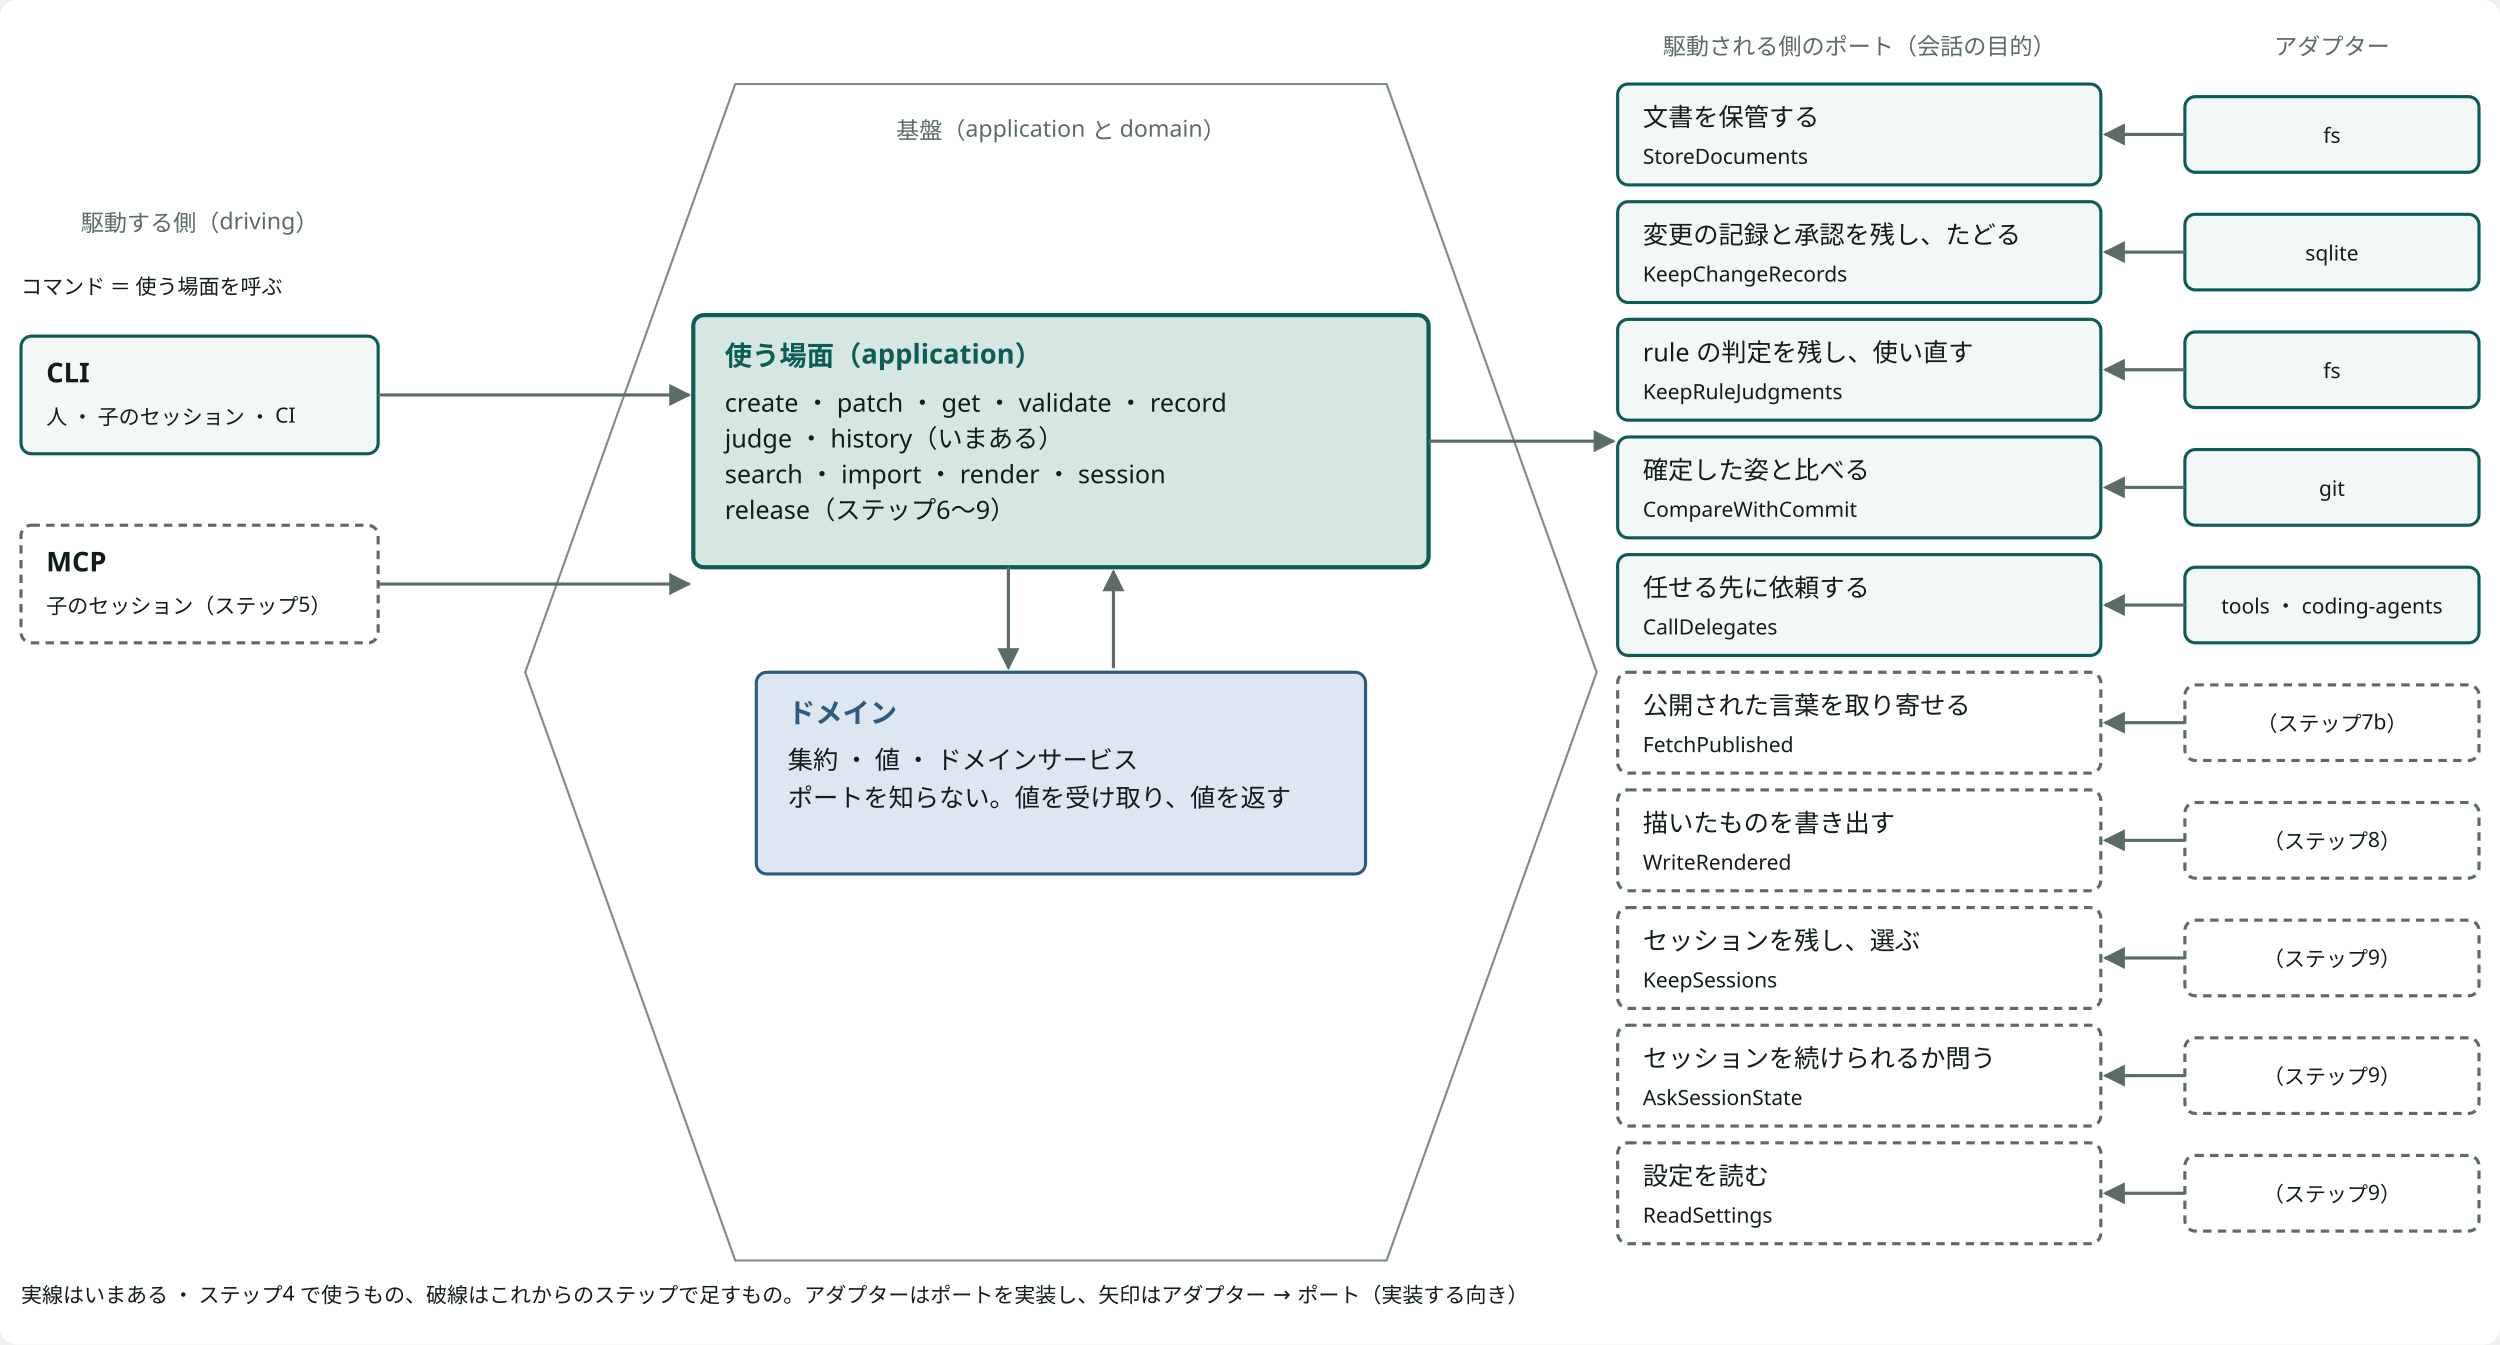
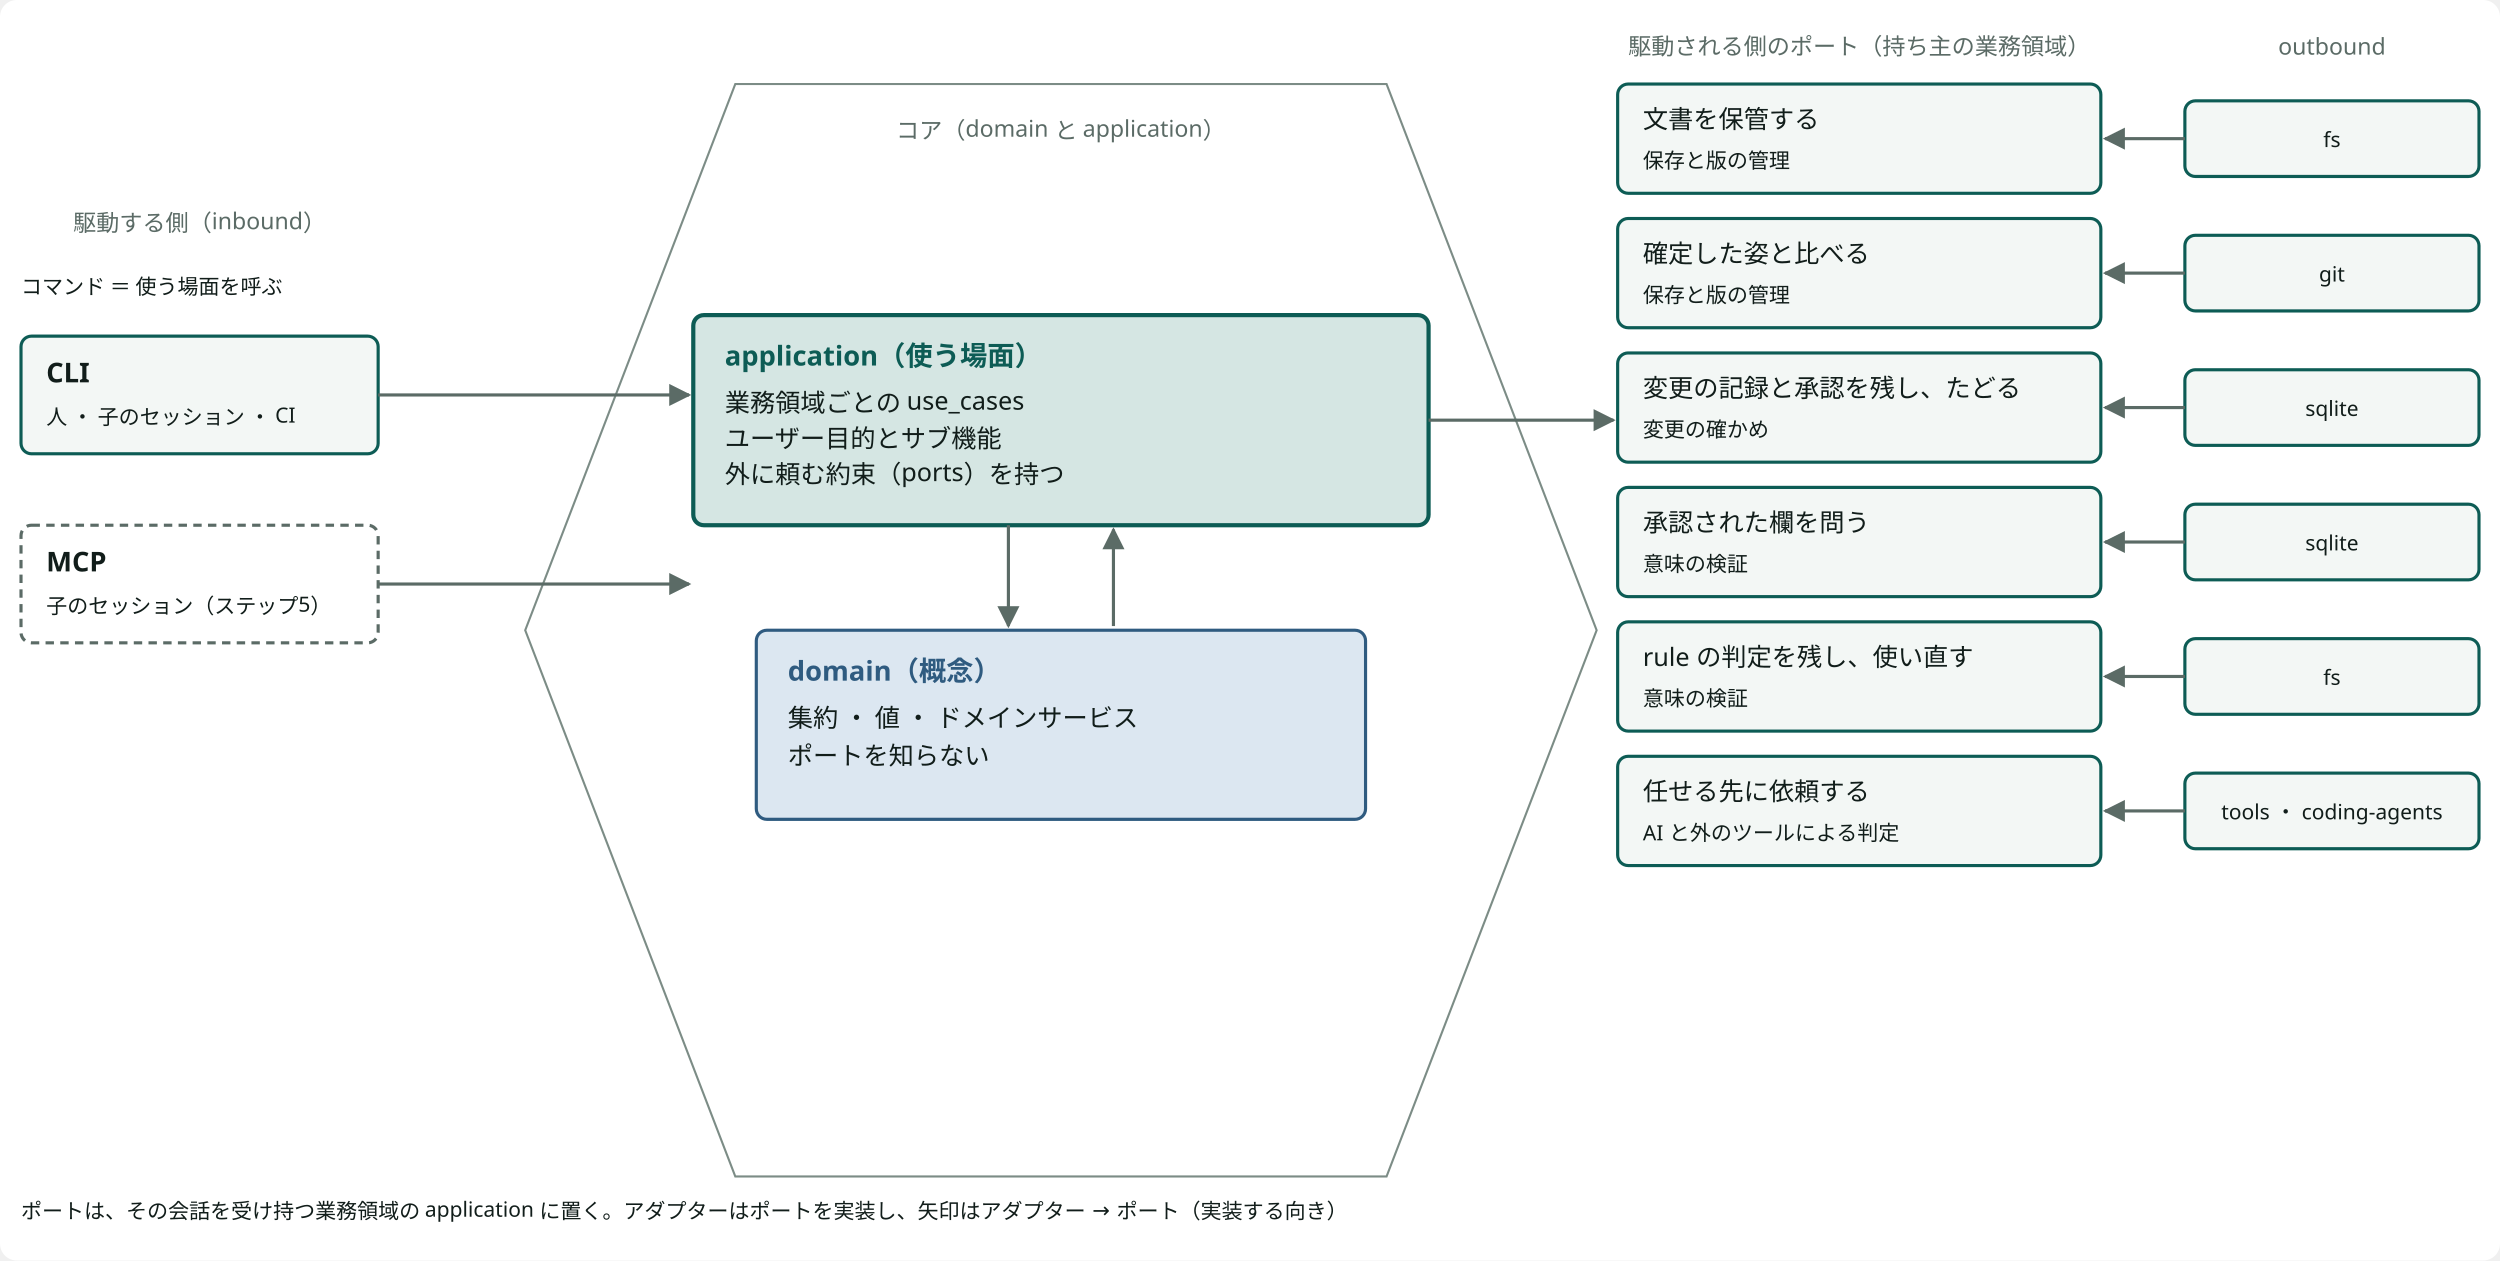
- <svg viewBox="0 0 1190 640" width="100%" style="min-width:1040px;max-width:1190px;display:block;margin:0 auto" role="img" aria-label="ヘキサゴナル：駆動する側と駆動される側のポート" class="dsvg">
-   <style data-dsvg="dark">.dsvg .canvas{fill:var(--dsvg-area-fill,#FFFFFF)}.dsvg .area{fill:var(--dsvg-area-fill,#FFFFFF);stroke:var(--dsvg-line,#7C8C86)}.dsvg .note{fill:var(--dsvg-ink-soft,#5B6B66);font-size:11px}.dsvg .box.focus{fill:var(--dsvg-accent-bg,#D5E6E3);stroke:var(--dsvg-accent,#0D5C55)}.dsvg .title.focus{fill:var(--dsvg-accent,#0D5C55);font-size:13px;font-weight:700}.dsvg .label{fill:var(--dsvg-ink,#111D1A);font-size:12px}.dsvg .box.kind-2{fill:var(--dsvg-kind-2-bg,#DCE7F1);stroke:var(--dsvg-kind-2,#2F5B80)}.dsvg .title.kind-2{fill:var(--dsvg-kind-2,#2F5B80);font-size:13px;font-weight:700}.dsvg .flow{stroke:var(--dsvg-ink-soft,#5B6B66)}.dsvg .box{fill:var(--dsvg-box-fill,#F3F7F5);stroke:var(--dsvg-accent,#0D5C55)}.dsvg .title{fill:var(--dsvg-ink,#111D1A);font-size:13px;font-weight:700}.dsvg .label.small{fill:var(--dsvg-ink,#111D1A);font-size:10px}.dsvg .boundary{stroke:var(--dsvg-ink-soft,#5B6B66)}.dsvg #dsvg-6afed5cc-arrow-5B6B66 path{fill:var(--dsvg-ink-soft,#5B6B66)}@media (prefers-color-scheme:dark){:root:not([data-theme="light"]) .dsvg,.dsvg:root:not([data-theme="light"]){--dsvg-area-fill:#22302D;--dsvg-line:#62756F;--dsvg-ink-soft:#9DADA8;--dsvg-accent-bg:#173330;--dsvg-accent:#6CC9B8;--dsvg-ink:#E6EEEB;--dsvg-kind-2-bg:#182A3A;--dsvg-kind-2:#8FB8DE;--dsvg-box-fill:#16211E}}:root[data-theme="dark"] .dsvg{--dsvg-area-fill:#22302D;--dsvg-line:#62756F;--dsvg-ink-soft:#9DADA8;--dsvg-accent-bg:#173330;--dsvg-accent:#6CC9B8;--dsvg-ink:#E6EEEB;--dsvg-kind-2-bg:#182A3A;--dsvg-kind-2:#8FB8DE;--dsvg-box-fill:#16211E}</style>
+ <svg viewBox="0 0 1190 600" width="100%" style="min-width:1040px;max-width:1190px;display:block;margin:0 auto" role="img" aria-label="ヘキサゴナル：駆動する側と駆動される側のポート" class="dsvg">
+   <style data-dsvg="dark">.dsvg .canvas{fill:var(--dsvg-area-fill,#FFFFFF)}.dsvg .area{fill:var(--dsvg-area-fill,#FFFFFF);stroke:var(--dsvg-line,#7C8C86)}.dsvg .note{fill:var(--dsvg-ink-soft,#5B6B66);font-size:11px}.dsvg .box.focus{fill:var(--dsvg-accent-bg,#D5E6E3);stroke:var(--dsvg-accent,#0D5C55)}.dsvg .title.focus{fill:var(--dsvg-accent,#0D5C55);font-size:13px;font-weight:700}.dsvg .label{fill:var(--dsvg-ink,#111D1A);font-size:12px}.dsvg .box.kind-2{fill:var(--dsvg-kind-2-bg,#DCE7F1);stroke:var(--dsvg-kind-2,#2F5B80)}.dsvg .title.kind-2{fill:var(--dsvg-kind-2,#2F5B80);font-size:13px;font-weight:700}.dsvg .flow{stroke:var(--dsvg-ink-soft,#5B6B66)}.dsvg .box{fill:var(--dsvg-box-fill,#F3F7F5);stroke:var(--dsvg-accent,#0D5C55)}.dsvg .title{fill:var(--dsvg-ink,#111D1A);font-size:13px;font-weight:700}.dsvg .label.small{fill:var(--dsvg-ink,#111D1A);font-size:10px}.dsvg .boundary{stroke:var(--dsvg-ink-soft,#5B6B66)}.dsvg #dsvg-55c7d94f-arrow-5B6B66 path{fill:var(--dsvg-ink-soft,#5B6B66)}@media (prefers-color-scheme:dark){:root:not([data-theme="light"]) .dsvg,.dsvg:root:not([data-theme="light"]){--dsvg-area-fill:#22302D;--dsvg-line:#62756F;--dsvg-ink-soft:#9DADA8;--dsvg-accent-bg:#173330;--dsvg-accent:#6CC9B8;--dsvg-ink:#E6EEEB;--dsvg-kind-2-bg:#182A3A;--dsvg-kind-2:#8FB8DE;--dsvg-box-fill:#16211E}}:root[data-theme="dark"] .dsvg{--dsvg-area-fill:#22302D;--dsvg-line:#62756F;--dsvg-ink-soft:#9DADA8;--dsvg-accent-bg:#173330;--dsvg-accent:#6CC9B8;--dsvg-ink:#E6EEEB;--dsvg-kind-2-bg:#182A3A;--dsvg-kind-2:#8FB8DE;--dsvg-box-fill:#16211E}</style>
  <defs data-dsvg="marker">
-     <marker id="dsvg-6afed5cc-arrow-5B6B66" viewBox="0 0 10 10" refX="9" refY="5" markerWidth="7" markerHeight="7" orient="auto-start-reverse">
+     <marker id="dsvg-55c7d94f-arrow-5B6B66" viewBox="0 0 10 10" refX="9" refY="5" markerWidth="7" markerHeight="7" orient="auto-start-reverse">
      <path d="M0,0 L10,5 L0,10 z" fill="#5B6B66" />
    </marker>
  </defs>
-   <rect data-dsvg="canvas" class="canvas" x="0.0" y="0.0" width="1190.0" height="640.0" fill="#FFFFFF" rx="8" />
-   <path class="area" d="M250,320 L350,40 L660,40 L760,320 L660,600 L350,600 Z" fill="#FFFFFF" stroke="#7C8C86" stroke-width="1" />
-   <text class="note" x="505" y="66" text-anchor="middle" font-family="Noto Sans JP, Hiragino Kaku Gothic ProN, sans-serif" font-size="11" fill="#5B6B66">基盤（application と domain）</text>
-   <rect class="box focus" x="330" y="150" width="350" height="120" fill="#D5E6E3" stroke="#0D5C55" stroke-width="2" rx="5" />
-   <text class="title focus" x="345" y="174" text-anchor="start" font-family="Noto Sans JP, Hiragino Kaku Gothic ProN, sans-serif" font-size="13" font-weight="700" fill="#0D5C55">使う場面（application）</text>
-   <text class="label" x="345" y="196" text-anchor="start" font-family="Noto Sans JP, Hiragino Kaku Gothic ProN, sans-serif" font-size="12" fill="#111D1A">create ・ patch ・ get ・ validate ・ record</text>
-   <text class="label" x="345" y="213" text-anchor="start" font-family="Noto Sans JP, Hiragino Kaku Gothic ProN, sans-serif" font-size="12" fill="#111D1A">judge ・ history（いまある）</text>
-   <text class="label" x="345" y="230" text-anchor="start" font-family="Noto Sans JP, Hiragino Kaku Gothic ProN, sans-serif" font-size="12" fill="#111D1A">search ・ import ・ render ・ session</text>
-   <text class="label" x="345" y="247" text-anchor="start" font-family="Noto Sans JP, Hiragino Kaku Gothic ProN, sans-serif" font-size="12" fill="#111D1A">release（ステップ6〜9）</text>
-   <rect class="box kind-2" x="360" y="320" width="290" height="96" fill="#DCE7F1" stroke="#2F5B80" stroke-width="1.5" rx="5" />
-   <text class="title kind-2" x="375" y="344" text-anchor="start" font-family="Noto Sans JP, Hiragino Kaku Gothic ProN, sans-serif" font-size="13" font-weight="700" fill="#2F5B80">ドメイン</text>
-   <text class="label" x="375" y="366" text-anchor="start" font-family="Noto Sans JP, Hiragino Kaku Gothic ProN, sans-serif" font-size="12" fill="#111D1A">集約 ・ 値 ・ ドメインサービス</text>
-   <text class="label" x="375" y="384" text-anchor="start" font-family="Noto Sans JP, Hiragino Kaku Gothic ProN, sans-serif" font-size="12" fill="#111D1A">ポートを知らない。値を受け取り、値を返す</text>
-   <path class="flow" d="M480,270 V318" fill="none" stroke="#5B6B66" stroke-width="1.5" marker-end="url(#dsvg-6afed5cc-arrow-5B6B66)" />
-   <path class="flow" d="M530,318 V272" fill="none" stroke="#5B6B66" stroke-width="1.5" marker-end="url(#dsvg-6afed5cc-arrow-5B6B66)" />
-   <text class="note" x="95" y="110" text-anchor="middle" font-family="Noto Sans JP, Hiragino Kaku Gothic ProN, sans-serif" font-size="11" fill="#5B6B66">駆動する側（driving）</text>
+   <rect data-dsvg="canvas" class="canvas" x="0.0" y="0.0" width="1190.0" height="600.0" fill="#FFFFFF" rx="8" />
+   <path class="area" d="M250,300 L350,40 L660,40 L760,300 L660,560 L350,560 Z" fill="#FFFFFF" stroke="#7C8C86" stroke-width="1" />
+   <text class="note" x="505" y="66" text-anchor="middle" font-family="Noto Sans JP, Hiragino Kaku Gothic ProN, sans-serif" font-size="11" fill="#5B6B66">コア（domain と application）</text>
+   <rect class="box focus" x="330" y="150" width="350" height="100" fill="#D5E6E3" stroke="#0D5C55" stroke-width="2" rx="5" />
+   <text class="title focus" x="345" y="174" text-anchor="start" font-family="Noto Sans JP, Hiragino Kaku Gothic ProN, sans-serif" font-size="13" font-weight="700" fill="#0D5C55">application（使う場面）</text>
+   <text class="label" x="345" y="196" text-anchor="start" font-family="Noto Sans JP, Hiragino Kaku Gothic ProN, sans-serif" font-size="12" fill="#111D1A">業務領域ごとの use_cases</text>
+   <text class="label" x="345" y="213" text-anchor="start" font-family="Noto Sans JP, Hiragino Kaku Gothic ProN, sans-serif" font-size="12" fill="#111D1A">ユーザー目的とサブ機能</text>
+   <text class="label" x="345" y="230" text-anchor="start" font-family="Noto Sans JP, Hiragino Kaku Gothic ProN, sans-serif" font-size="12" fill="#111D1A">外に頼む約束（ports）を持つ</text>
+   <rect class="box kind-2" x="360" y="300" width="290" height="90" fill="#DCE7F1" stroke="#2F5B80" stroke-width="1.5" rx="5" />
+   <text class="title kind-2" x="375" y="324" text-anchor="start" font-family="Noto Sans JP, Hiragino Kaku Gothic ProN, sans-serif" font-size="13" font-weight="700" fill="#2F5B80">domain（概念）</text>
+   <text class="label" x="375" y="346" text-anchor="start" font-family="Noto Sans JP, Hiragino Kaku Gothic ProN, sans-serif" font-size="12" fill="#111D1A">集約 ・ 値 ・ ドメインサービス</text>
+   <text class="label" x="375" y="364" text-anchor="start" font-family="Noto Sans JP, Hiragino Kaku Gothic ProN, sans-serif" font-size="12" fill="#111D1A">ポートを知らない</text>
+   <path class="flow" d="M480,250 V298" fill="none" stroke="#5B6B66" stroke-width="1.5" marker-end="url(#dsvg-55c7d94f-arrow-5B6B66)" />
+   <path class="flow" d="M530,298 V252" fill="none" stroke="#5B6B66" stroke-width="1.5" marker-end="url(#dsvg-55c7d94f-arrow-5B6B66)" />
+   <text class="note" x="95" y="110" text-anchor="middle" font-family="Noto Sans JP, Hiragino Kaku Gothic ProN, sans-serif" font-size="11" fill="#5B6B66">駆動する側（inbound）</text>
  <rect class="box" x="10" y="160" width="170" height="56" fill="#F3F7F5" stroke="#0D5C55" stroke-width="1.5" rx="5" />
  <text class="title" x="22" y="182" text-anchor="start" font-family="Noto Sans JP, Hiragino Kaku Gothic ProN, sans-serif" font-size="13" font-weight="700" fill="#111D1A">CLI</text>
  <text class="label small" x="22" y="202" text-anchor="start" font-family="Noto Sans JP, Hiragino Kaku Gothic ProN, sans-serif" font-size="10" fill="#111D1A">人 ・ 子のセッション ・ CI</text>
-   <path class="flow" d="M180,188 H328" fill="none" stroke="#5B6B66" stroke-width="1.5" marker-end="url(#dsvg-6afed5cc-arrow-5B6B66)" />
+   <path class="flow" d="M180,188 H328" fill="none" stroke="#5B6B66" stroke-width="1.5" marker-end="url(#dsvg-55c7d94f-arrow-5B6B66)" />
  <rect class="boundary" x="10" y="250" width="170" height="56" fill="none" stroke="#5B6B66" stroke-width="1.5" stroke-dasharray="4 3" rx="5" />
  <text class="title" x="22" y="272" text-anchor="start" font-family="Noto Sans JP, Hiragino Kaku Gothic ProN, sans-serif" font-size="13" font-weight="700" fill="#111D1A">MCP</text>
  <text class="label small" x="22" y="292" text-anchor="start" font-family="Noto Sans JP, Hiragino Kaku Gothic ProN, sans-serif" font-size="10" fill="#111D1A">子のセッション（ステップ5）</text>
-   <path class="flow" d="M180,278 H328" fill="none" stroke="#5B6B66" stroke-width="1.5" marker-end="url(#dsvg-6afed5cc-arrow-5B6B66)" />
+   <path class="flow" d="M180,278 H328" fill="none" stroke="#5B6B66" stroke-width="1.5" marker-end="url(#dsvg-55c7d94f-arrow-5B6B66)" />
  <text class="label small" x="10" y="140" text-anchor="start" font-family="Noto Sans JP, Hiragino Kaku Gothic ProN, sans-serif" font-size="10" fill="#111D1A">コマンド ＝ 使う場面を呼ぶ</text>
-   <text class="note" x="885" y="26" text-anchor="middle" font-family="Noto Sans JP, Hiragino Kaku Gothic ProN, sans-serif" font-size="11" fill="#5B6B66">駆動される側のポート（会話の目的）</text>
-   <text class="note" x="1110" y="26" text-anchor="middle" font-family="Noto Sans JP, Hiragino Kaku Gothic ProN, sans-serif" font-size="11" fill="#5B6B66">アダプター</text>
-   <rect class="box" x="770" y="40" width="230" height="48" fill="#F3F7F5" stroke="#0D5C55" stroke-width="1.5" rx="5" />
-   <text class="label" x="782" y="60" text-anchor="start" font-family="Noto Sans JP, Hiragino Kaku Gothic ProN, sans-serif" font-size="12" fill="#111D1A">文書を保管する</text>
-   <text class="label small" x="782" y="78" text-anchor="start" font-family="Noto Sans JP, Hiragino Kaku Gothic ProN, sans-serif" font-size="10" fill="#111D1A">StoreDocuments</text>
-   <rect class="box" x="1040" y="46" width="140" height="36" fill="#F3F7F5" stroke="#0D5C55" stroke-width="1.5" rx="5" />
-   <text class="label small" x="1110" y="68" text-anchor="middle" font-family="Noto Sans JP, Hiragino Kaku Gothic ProN, sans-serif" font-size="10" fill="#111D1A">fs</text>
-   <path class="flow" d="M1040,64 H1002" fill="none" stroke="#5B6B66" stroke-width="1.5" marker-end="url(#dsvg-6afed5cc-arrow-5B6B66)" />
-   <rect class="box" x="770" y="96" width="230" height="48" fill="#F3F7F5" stroke="#0D5C55" stroke-width="1.5" rx="5" />
-   <text class="label" x="782" y="116" text-anchor="start" font-family="Noto Sans JP, Hiragino Kaku Gothic ProN, sans-serif" font-size="12" fill="#111D1A">変更の記録と承認を残し、たどる</text>
-   <text class="label small" x="782" y="134" text-anchor="start" font-family="Noto Sans JP, Hiragino Kaku Gothic ProN, sans-serif" font-size="10" fill="#111D1A">KeepChangeRecords</text>
-   <rect class="box" x="1040" y="102" width="140" height="36" fill="#F3F7F5" stroke="#0D5C55" stroke-width="1.5" rx="5" />
-   <text class="label small" x="1110" y="124" text-anchor="middle" font-family="Noto Sans JP, Hiragino Kaku Gothic ProN, sans-serif" font-size="10" fill="#111D1A">sqlite</text>
-   <path class="flow" d="M1040,120 H1002" fill="none" stroke="#5B6B66" stroke-width="1.5" marker-end="url(#dsvg-6afed5cc-arrow-5B6B66)" />
-   <rect class="box" x="770" y="152" width="230" height="48" fill="#F3F7F5" stroke="#0D5C55" stroke-width="1.5" rx="5" />
-   <text class="label" x="782" y="172" text-anchor="start" font-family="Noto Sans JP, Hiragino Kaku Gothic ProN, sans-serif" font-size="12" fill="#111D1A">rule の判定を残し、使い直す</text>
-   <text class="label small" x="782" y="190" text-anchor="start" font-family="Noto Sans JP, Hiragino Kaku Gothic ProN, sans-serif" font-size="10" fill="#111D1A">KeepRuleJudgments</text>
-   <rect class="box" x="1040" y="158" width="140" height="36" fill="#F3F7F5" stroke="#0D5C55" stroke-width="1.5" rx="5" />
-   <text class="label small" x="1110" y="180" text-anchor="middle" font-family="Noto Sans JP, Hiragino Kaku Gothic ProN, sans-serif" font-size="10" fill="#111D1A">fs</text>
-   <path class="flow" d="M1040,176 H1002" fill="none" stroke="#5B6B66" stroke-width="1.5" marker-end="url(#dsvg-6afed5cc-arrow-5B6B66)" />
-   <rect class="box" x="770" y="208" width="230" height="48" fill="#F3F7F5" stroke="#0D5C55" stroke-width="1.5" rx="5" />
-   <text class="label" x="782" y="228" text-anchor="start" font-family="Noto Sans JP, Hiragino Kaku Gothic ProN, sans-serif" font-size="12" fill="#111D1A">確定した姿と比べる</text>
-   <text class="label small" x="782" y="246" text-anchor="start" font-family="Noto Sans JP, Hiragino Kaku Gothic ProN, sans-serif" font-size="10" fill="#111D1A">CompareWithCommit</text>
-   <rect class="box" x="1040" y="214" width="140" height="36" fill="#F3F7F5" stroke="#0D5C55" stroke-width="1.5" rx="5" />
-   <text class="label small" x="1110" y="236" text-anchor="middle" font-family="Noto Sans JP, Hiragino Kaku Gothic ProN, sans-serif" font-size="10" fill="#111D1A">git</text>
-   <path class="flow" d="M1040,232 H1002" fill="none" stroke="#5B6B66" stroke-width="1.5" marker-end="url(#dsvg-6afed5cc-arrow-5B6B66)" />
-   <rect class="box" x="770" y="264" width="230" height="48" fill="#F3F7F5" stroke="#0D5C55" stroke-width="1.5" rx="5" />
-   <text class="label" x="782" y="284" text-anchor="start" font-family="Noto Sans JP, Hiragino Kaku Gothic ProN, sans-serif" font-size="12" fill="#111D1A">任せる先に依頼する</text>
-   <text class="label small" x="782" y="302" text-anchor="start" font-family="Noto Sans JP, Hiragino Kaku Gothic ProN, sans-serif" font-size="10" fill="#111D1A">CallDelegates</text>
-   <rect class="box" x="1040" y="270" width="140" height="36" fill="#F3F7F5" stroke="#0D5C55" stroke-width="1.5" rx="5" />
-   <text class="label small" x="1110" y="292" text-anchor="middle" font-family="Noto Sans JP, Hiragino Kaku Gothic ProN, sans-serif" font-size="10" fill="#111D1A">tools ・ coding-agents</text>
-   <path class="flow" d="M1040,288 H1002" fill="none" stroke="#5B6B66" stroke-width="1.5" marker-end="url(#dsvg-6afed5cc-arrow-5B6B66)" />
-   <rect class="boundary" x="770" y="320" width="230" height="48" fill="none" stroke="#5B6B66" stroke-width="1.5" stroke-dasharray="4 3" rx="5" />
-   <text class="label" x="782" y="340" text-anchor="start" font-family="Noto Sans JP, Hiragino Kaku Gothic ProN, sans-serif" font-size="12" fill="#111D1A">公開された言葉を取り寄せる</text>
-   <text class="label small" x="782" y="358" text-anchor="start" font-family="Noto Sans JP, Hiragino Kaku Gothic ProN, sans-serif" font-size="10" fill="#111D1A">FetchPublished</text>
-   <rect class="boundary" x="1040" y="326" width="140" height="36" fill="none" stroke="#5B6B66" stroke-width="1.5" stroke-dasharray="4 3" rx="5" />
-   <text class="label small" x="1110" y="348" text-anchor="middle" font-family="Noto Sans JP, Hiragino Kaku Gothic ProN, sans-serif" font-size="10" fill="#111D1A">（ステップ7b）</text>
-   <path class="flow" d="M1040,344 H1002" fill="none" stroke="#5B6B66" stroke-width="1.5" marker-end="url(#dsvg-6afed5cc-arrow-5B6B66)" />
-   <rect class="boundary" x="770" y="376" width="230" height="48" fill="none" stroke="#5B6B66" stroke-width="1.5" stroke-dasharray="4 3" rx="5" />
-   <text class="label" x="782" y="396" text-anchor="start" font-family="Noto Sans JP, Hiragino Kaku Gothic ProN, sans-serif" font-size="12" fill="#111D1A">描いたものを書き出す</text>
-   <text class="label small" x="782" y="414" text-anchor="start" font-family="Noto Sans JP, Hiragino Kaku Gothic ProN, sans-serif" font-size="10" fill="#111D1A">WriteRendered</text>
-   <rect class="boundary" x="1040" y="382" width="140" height="36" fill="none" stroke="#5B6B66" stroke-width="1.5" stroke-dasharray="4 3" rx="5" />
-   <text class="label small" x="1110" y="404" text-anchor="middle" font-family="Noto Sans JP, Hiragino Kaku Gothic ProN, sans-serif" font-size="10" fill="#111D1A">（ステップ8）</text>
-   <path class="flow" d="M1040,400 H1002" fill="none" stroke="#5B6B66" stroke-width="1.5" marker-end="url(#dsvg-6afed5cc-arrow-5B6B66)" />
-   <rect class="boundary" x="770" y="432" width="230" height="48" fill="none" stroke="#5B6B66" stroke-width="1.5" stroke-dasharray="4 3" rx="5" />
-   <text class="label" x="782" y="452" text-anchor="start" font-family="Noto Sans JP, Hiragino Kaku Gothic ProN, sans-serif" font-size="12" fill="#111D1A">セッションを残し、選ぶ</text>
-   <text class="label small" x="782" y="470" text-anchor="start" font-family="Noto Sans JP, Hiragino Kaku Gothic ProN, sans-serif" font-size="10" fill="#111D1A">KeepSessions</text>
-   <rect class="boundary" x="1040" y="438" width="140" height="36" fill="none" stroke="#5B6B66" stroke-width="1.5" stroke-dasharray="4 3" rx="5" />
-   <text class="label small" x="1110" y="460" text-anchor="middle" font-family="Noto Sans JP, Hiragino Kaku Gothic ProN, sans-serif" font-size="10" fill="#111D1A">（ステップ9）</text>
-   <path class="flow" d="M1040,456 H1002" fill="none" stroke="#5B6B66" stroke-width="1.5" marker-end="url(#dsvg-6afed5cc-arrow-5B6B66)" />
-   <rect class="boundary" x="770" y="488" width="230" height="48" fill="none" stroke="#5B6B66" stroke-width="1.5" stroke-dasharray="4 3" rx="5" />
-   <text class="label" x="782" y="508" text-anchor="start" font-family="Noto Sans JP, Hiragino Kaku Gothic ProN, sans-serif" font-size="12" fill="#111D1A">セッションを続けられるか問う</text>
-   <text class="label small" x="782" y="526" text-anchor="start" font-family="Noto Sans JP, Hiragino Kaku Gothic ProN, sans-serif" font-size="10" fill="#111D1A">AskSessionState</text>
-   <rect class="boundary" x="1040" y="494" width="140" height="36" fill="none" stroke="#5B6B66" stroke-width="1.5" stroke-dasharray="4 3" rx="5" />
-   <text class="label small" x="1110" y="516" text-anchor="middle" font-family="Noto Sans JP, Hiragino Kaku Gothic ProN, sans-serif" font-size="10" fill="#111D1A">（ステップ9）</text>
-   <path class="flow" d="M1040,512 H1002" fill="none" stroke="#5B6B66" stroke-width="1.5" marker-end="url(#dsvg-6afed5cc-arrow-5B6B66)" />
-   <rect class="boundary" x="770" y="544" width="230" height="48" fill="none" stroke="#5B6B66" stroke-width="1.5" stroke-dasharray="4 3" rx="5" />
-   <text class="label" x="782" y="564" text-anchor="start" font-family="Noto Sans JP, Hiragino Kaku Gothic ProN, sans-serif" font-size="12" fill="#111D1A">設定を読む</text>
-   <text class="label small" x="782" y="582" text-anchor="start" font-family="Noto Sans JP, Hiragino Kaku Gothic ProN, sans-serif" font-size="10" fill="#111D1A">ReadSettings</text>
-   <rect class="boundary" x="1040" y="550" width="140" height="36" fill="none" stroke="#5B6B66" stroke-width="1.5" stroke-dasharray="4 3" rx="5" />
-   <text class="label small" x="1110" y="572" text-anchor="middle" font-family="Noto Sans JP, Hiragino Kaku Gothic ProN, sans-serif" font-size="10" fill="#111D1A">（ステップ9）</text>
-   <path class="flow" d="M1040,568 H1002" fill="none" stroke="#5B6B66" stroke-width="1.5" marker-end="url(#dsvg-6afed5cc-arrow-5B6B66)" />
-   <path class="flow" d="M680,210 H768" fill="none" stroke="#5B6B66" stroke-width="1.5" marker-end="url(#dsvg-6afed5cc-arrow-5B6B66)" />
-   <text class="label small" x="10" y="620" text-anchor="start" font-family="Noto Sans JP, Hiragino Kaku Gothic ProN, sans-serif" font-size="10" fill="#111D1A">実線はいまある ・ ステップ4 で使うもの、破線はこれからのステップで足すもの。アダプターはポートを実装し、矢印はアダプター → ポート（実装する向き）</text>
+   <text class="note" x="885" y="26" text-anchor="middle" font-family="Noto Sans JP, Hiragino Kaku Gothic ProN, sans-serif" font-size="11" fill="#5B6B66">駆動される側のポート（持ち主の業務領域）</text>
+   <text class="note" x="1110" y="26" text-anchor="middle" font-family="Noto Sans JP, Hiragino Kaku Gothic ProN, sans-serif" font-size="11" fill="#5B6B66">outbound</text>
+   <rect class="box" x="770" y="40" width="230" height="52" fill="#F3F7F5" stroke="#0D5C55" stroke-width="1.5" rx="5" />
+   <text class="label" x="782" y="61" text-anchor="start" font-family="Noto Sans JP, Hiragino Kaku Gothic ProN, sans-serif" font-size="12" fill="#111D1A">文書を保管する</text>
+   <text class="label small" x="782" y="80" text-anchor="start" font-family="Noto Sans JP, Hiragino Kaku Gothic ProN, sans-serif" font-size="10" fill="#111D1A">保存と版の管理</text>
+   <rect class="box" x="1040" y="48" width="140" height="36" fill="#F3F7F5" stroke="#0D5C55" stroke-width="1.5" rx="5" />
+   <text class="label small" x="1110" y="70" text-anchor="middle" font-family="Noto Sans JP, Hiragino Kaku Gothic ProN, sans-serif" font-size="10" fill="#111D1A">fs</text>
+   <path class="flow" d="M1040,66 H1002" fill="none" stroke="#5B6B66" stroke-width="1.5" marker-end="url(#dsvg-55c7d94f-arrow-5B6B66)" />
+   <rect class="box" x="770" y="104" width="230" height="52" fill="#F3F7F5" stroke="#0D5C55" stroke-width="1.5" rx="5" />
+   <text class="label" x="782" y="125" text-anchor="start" font-family="Noto Sans JP, Hiragino Kaku Gothic ProN, sans-serif" font-size="12" fill="#111D1A">確定した姿と比べる</text>
+   <text class="label small" x="782" y="144" text-anchor="start" font-family="Noto Sans JP, Hiragino Kaku Gothic ProN, sans-serif" font-size="10" fill="#111D1A">保存と版の管理</text>
+   <rect class="box" x="1040" y="112" width="140" height="36" fill="#F3F7F5" stroke="#0D5C55" stroke-width="1.5" rx="5" />
+   <text class="label small" x="1110" y="134" text-anchor="middle" font-family="Noto Sans JP, Hiragino Kaku Gothic ProN, sans-serif" font-size="10" fill="#111D1A">git</text>
+   <path class="flow" d="M1040,130 H1002" fill="none" stroke="#5B6B66" stroke-width="1.5" marker-end="url(#dsvg-55c7d94f-arrow-5B6B66)" />
+   <rect class="box" x="770" y="168" width="230" height="52" fill="#F3F7F5" stroke="#0D5C55" stroke-width="1.5" rx="5" />
+   <text class="label" x="782" y="189" text-anchor="start" font-family="Noto Sans JP, Hiragino Kaku Gothic ProN, sans-serif" font-size="12" fill="#111D1A">変更の記録と承認を残し、たどる</text>
+   <text class="label small" x="782" y="208" text-anchor="start" font-family="Noto Sans JP, Hiragino Kaku Gothic ProN, sans-serif" font-size="10" fill="#111D1A">変更の確かめ</text>
+   <rect class="box" x="1040" y="176" width="140" height="36" fill="#F3F7F5" stroke="#0D5C55" stroke-width="1.5" rx="5" />
+   <text class="label small" x="1110" y="198" text-anchor="middle" font-family="Noto Sans JP, Hiragino Kaku Gothic ProN, sans-serif" font-size="10" fill="#111D1A">sqlite</text>
+   <path class="flow" d="M1040,194 H1002" fill="none" stroke="#5B6B66" stroke-width="1.5" marker-end="url(#dsvg-55c7d94f-arrow-5B6B66)" />
+   <rect class="box" x="770" y="232" width="230" height="52" fill="#F3F7F5" stroke="#0D5C55" stroke-width="1.5" rx="5" />
+   <text class="label" x="782" y="253" text-anchor="start" font-family="Noto Sans JP, Hiragino Kaku Gothic ProN, sans-serif" font-size="12" fill="#111D1A">承認された欄を問う</text>
+   <text class="label small" x="782" y="272" text-anchor="start" font-family="Noto Sans JP, Hiragino Kaku Gothic ProN, sans-serif" font-size="10" fill="#111D1A">意味の検証</text>
+   <rect class="box" x="1040" y="240" width="140" height="36" fill="#F3F7F5" stroke="#0D5C55" stroke-width="1.5" rx="5" />
+   <text class="label small" x="1110" y="262" text-anchor="middle" font-family="Noto Sans JP, Hiragino Kaku Gothic ProN, sans-serif" font-size="10" fill="#111D1A">sqlite</text>
+   <path class="flow" d="M1040,258 H1002" fill="none" stroke="#5B6B66" stroke-width="1.5" marker-end="url(#dsvg-55c7d94f-arrow-5B6B66)" />
+   <rect class="box" x="770" y="296" width="230" height="52" fill="#F3F7F5" stroke="#0D5C55" stroke-width="1.5" rx="5" />
+   <text class="label" x="782" y="317" text-anchor="start" font-family="Noto Sans JP, Hiragino Kaku Gothic ProN, sans-serif" font-size="12" fill="#111D1A">rule の判定を残し、使い直す</text>
+   <text class="label small" x="782" y="336" text-anchor="start" font-family="Noto Sans JP, Hiragino Kaku Gothic ProN, sans-serif" font-size="10" fill="#111D1A">意味の検証</text>
+   <rect class="box" x="1040" y="304" width="140" height="36" fill="#F3F7F5" stroke="#0D5C55" stroke-width="1.5" rx="5" />
+   <text class="label small" x="1110" y="326" text-anchor="middle" font-family="Noto Sans JP, Hiragino Kaku Gothic ProN, sans-serif" font-size="10" fill="#111D1A">fs</text>
+   <path class="flow" d="M1040,322 H1002" fill="none" stroke="#5B6B66" stroke-width="1.5" marker-end="url(#dsvg-55c7d94f-arrow-5B6B66)" />
+   <rect class="box" x="770" y="360" width="230" height="52" fill="#F3F7F5" stroke="#0D5C55" stroke-width="1.5" rx="5" />
+   <text class="label" x="782" y="381" text-anchor="start" font-family="Noto Sans JP, Hiragino Kaku Gothic ProN, sans-serif" font-size="12" fill="#111D1A">任せる先に依頼する</text>
+   <text class="label small" x="782" y="400" text-anchor="start" font-family="Noto Sans JP, Hiragino Kaku Gothic ProN, sans-serif" font-size="10" fill="#111D1A">AI と外のツールによる判定</text>
+   <rect class="box" x="1040" y="368" width="140" height="36" fill="#F3F7F5" stroke="#0D5C55" stroke-width="1.5" rx="5" />
+   <text class="label small" x="1110" y="390" text-anchor="middle" font-family="Noto Sans JP, Hiragino Kaku Gothic ProN, sans-serif" font-size="10" fill="#111D1A">tools ・ coding-agents</text>
+   <path class="flow" d="M1040,386 H1002" fill="none" stroke="#5B6B66" stroke-width="1.5" marker-end="url(#dsvg-55c7d94f-arrow-5B6B66)" />
+   <path class="flow" d="M680,200 H768" fill="none" stroke="#5B6B66" stroke-width="1.5" marker-end="url(#dsvg-55c7d94f-arrow-5B6B66)" />
+   <text class="label small" x="10" y="580" text-anchor="start" font-family="Noto Sans JP, Hiragino Kaku Gothic ProN, sans-serif" font-size="10" fill="#111D1A">ポートは、その会話を受け持つ業務領域の application に置く。アダプターはポートを実装し、矢印はアダプター → ポート（実装する向き）</text>
</svg>
